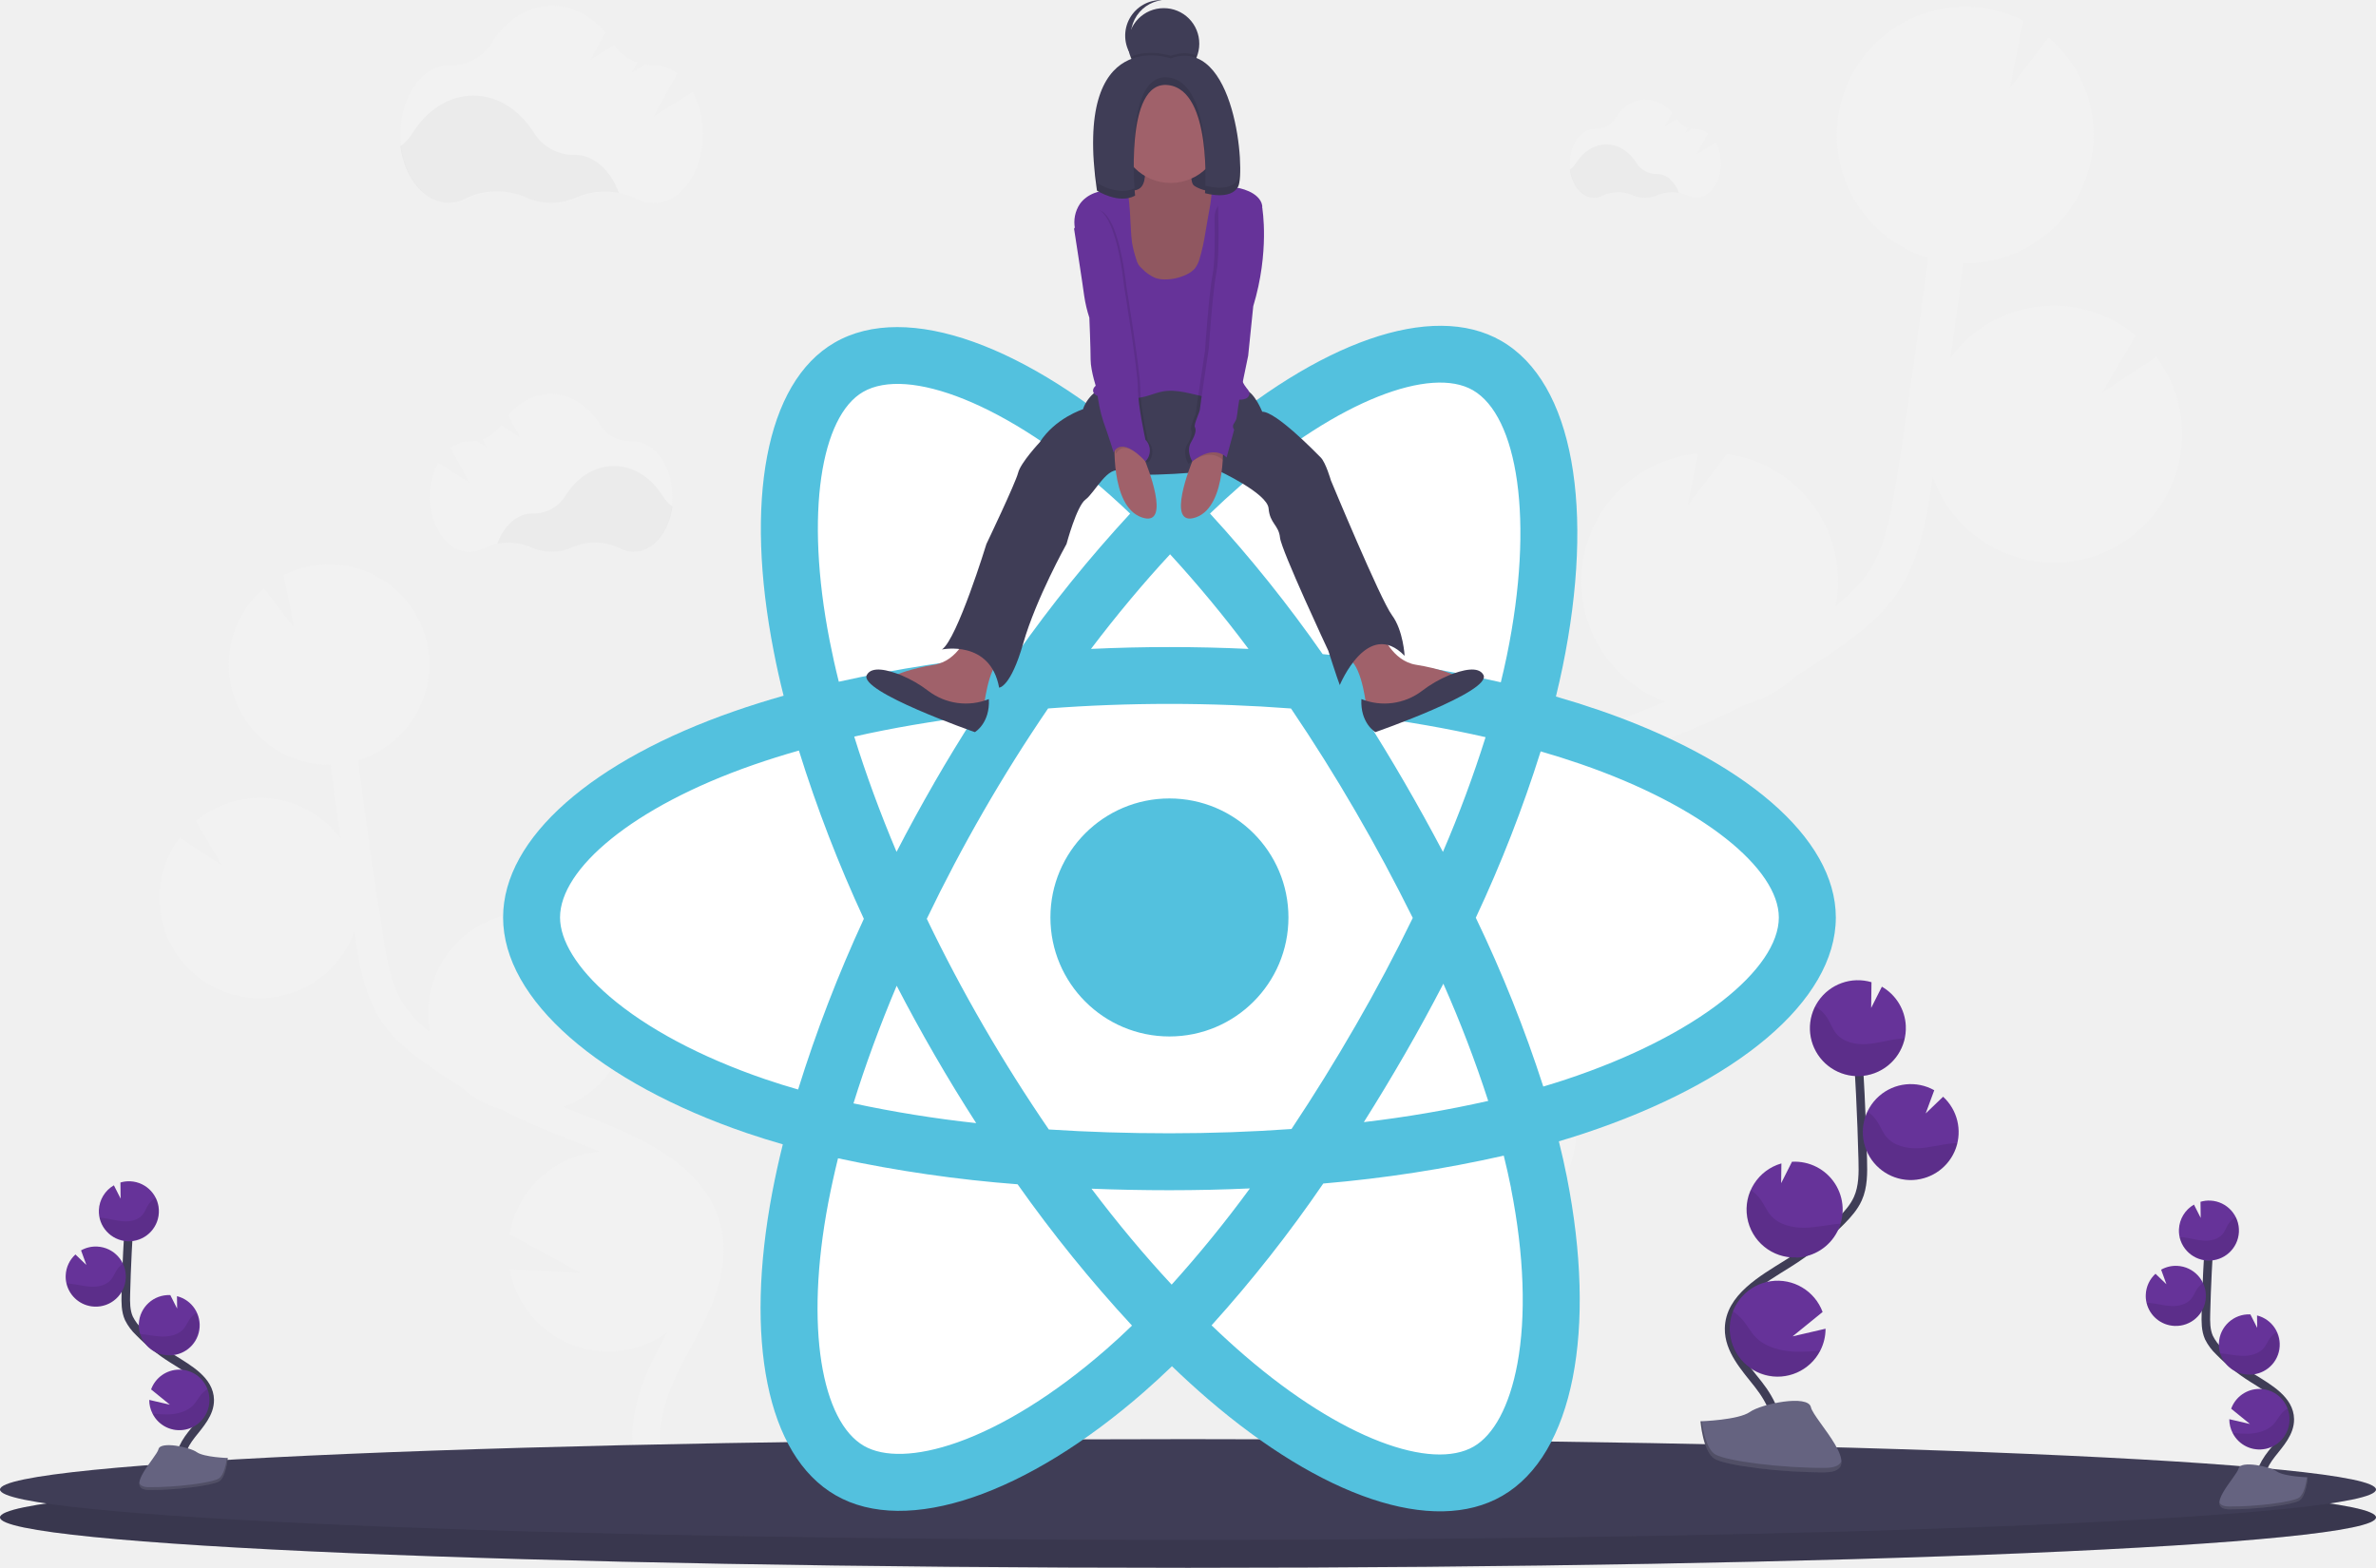
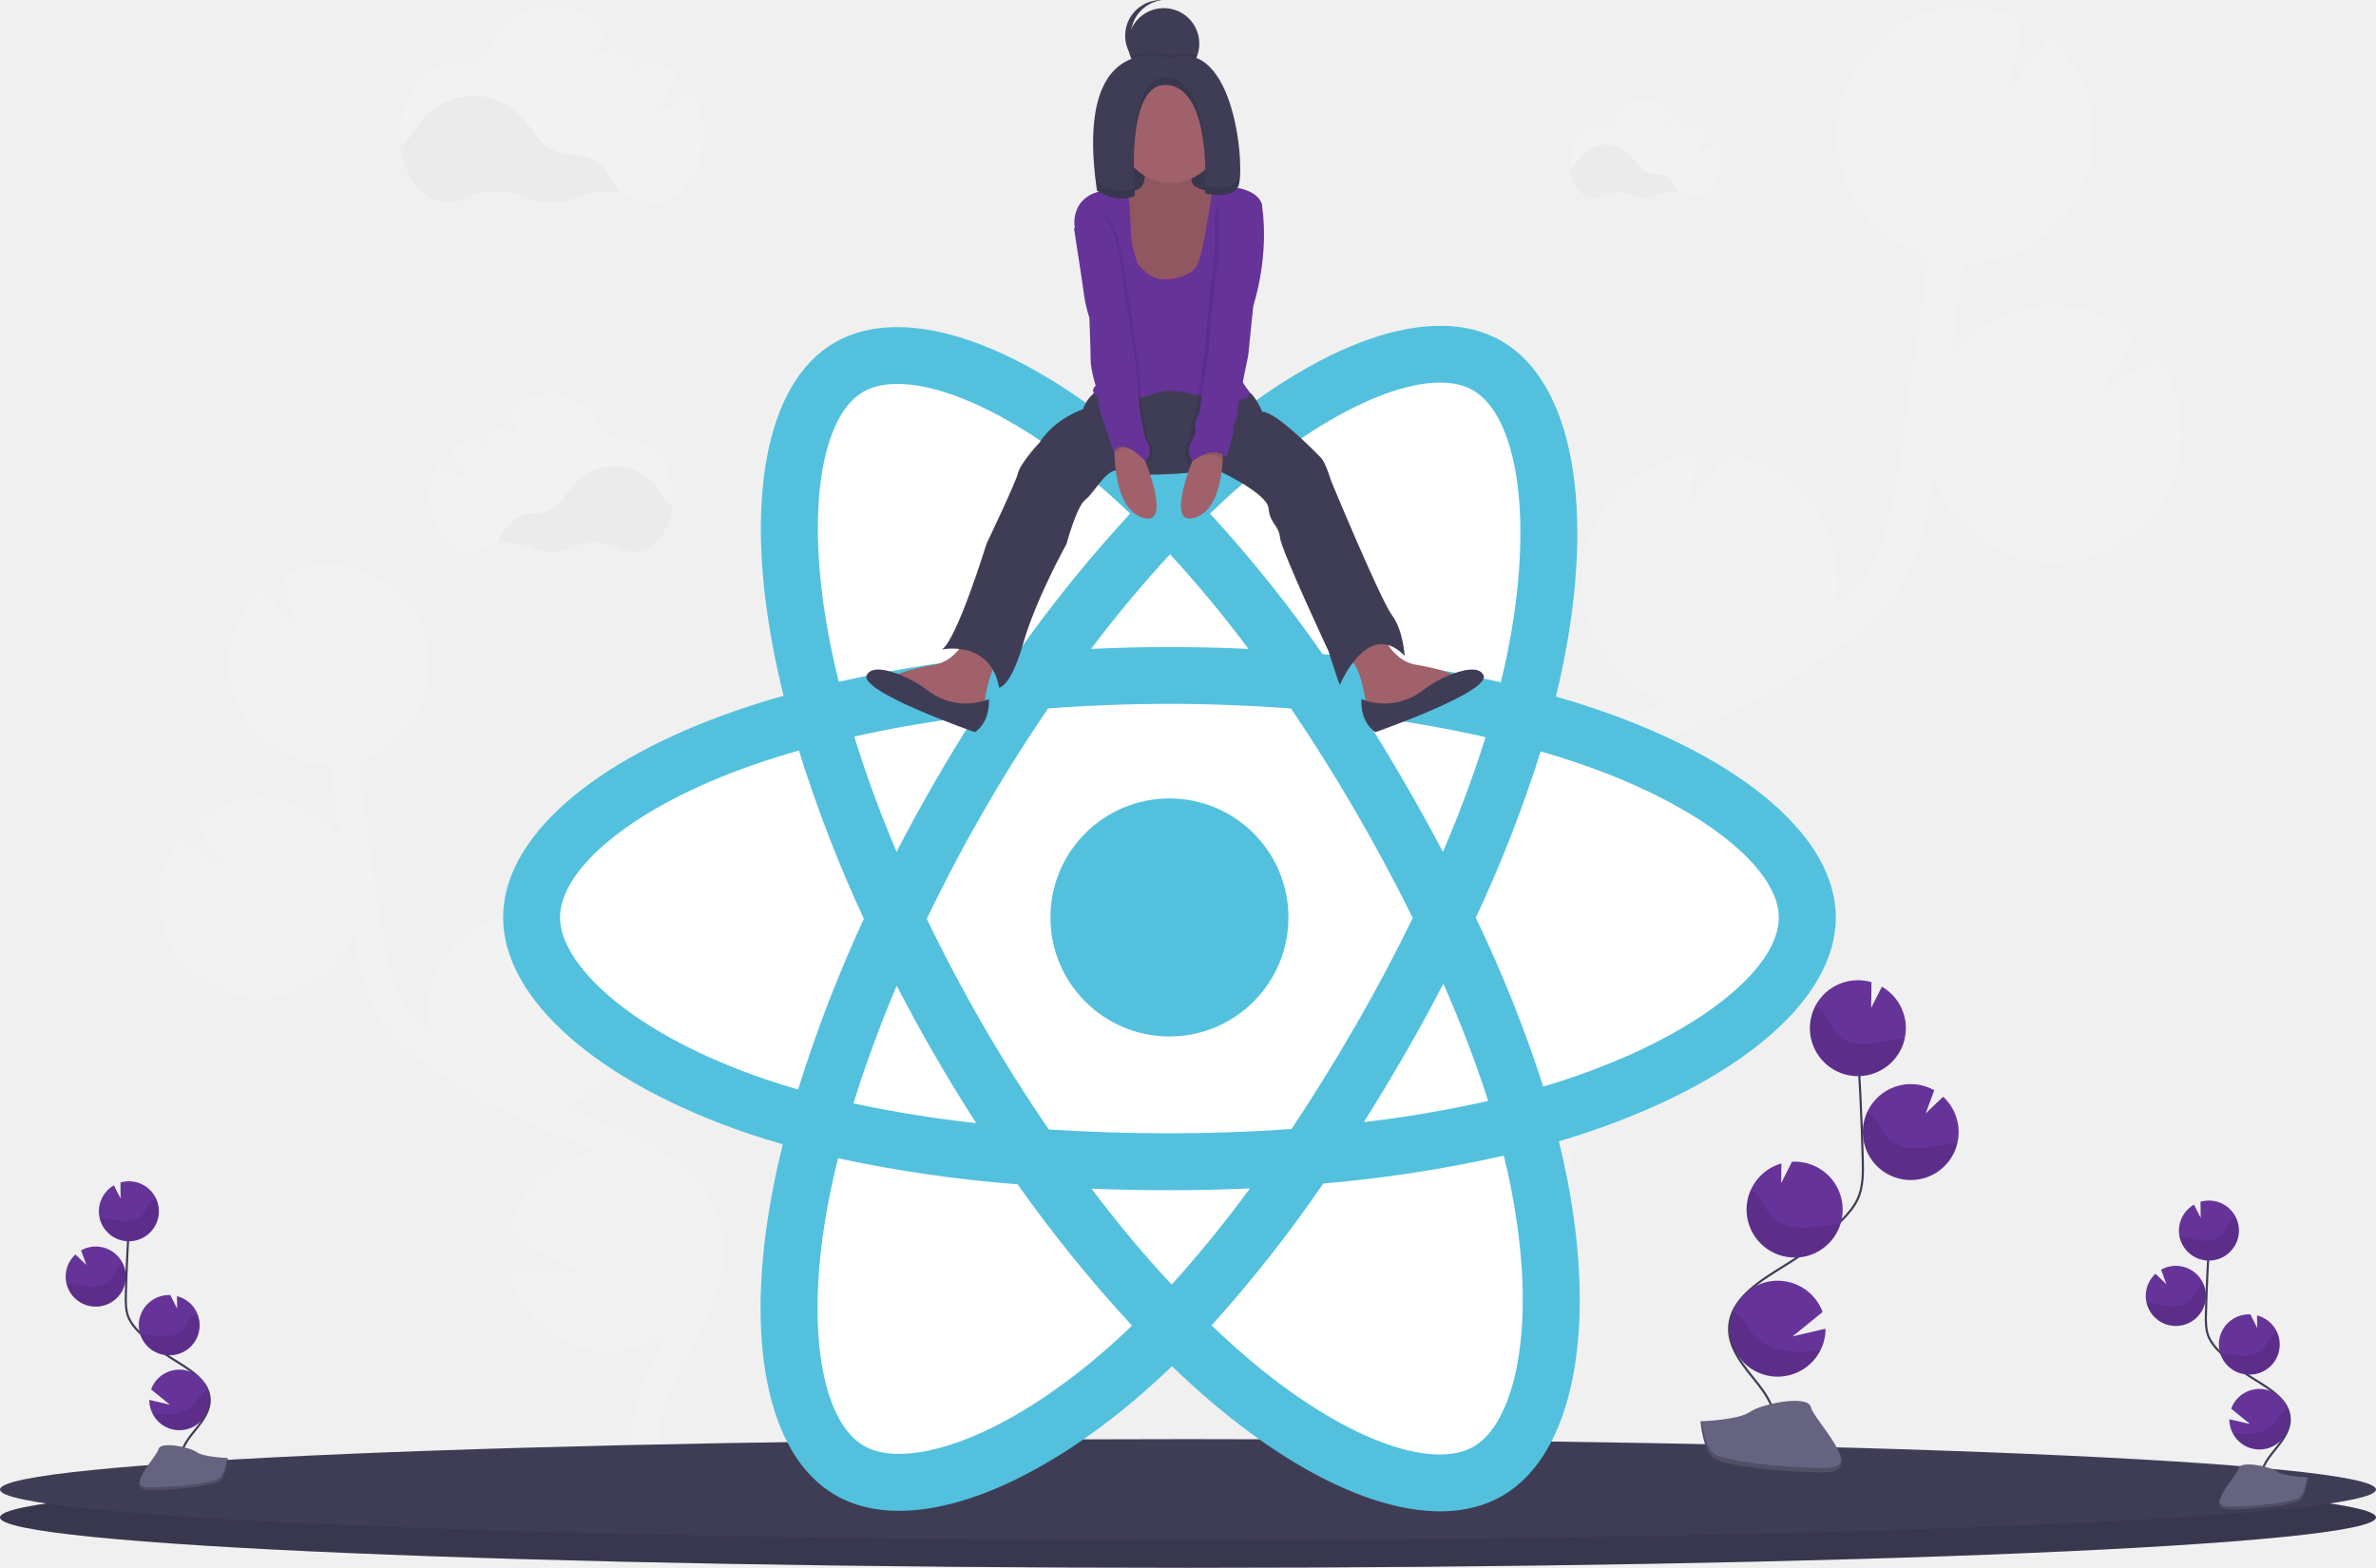
<svg xmlns="http://www.w3.org/2000/svg" data-name="Layer 1" className="w-full h-full skew-y-0 object-cover" viewBox="0 0 1108 731.18">
  <path d="M813.68,415.2l6.89-2.7c.66-.26,1.31-.54,2-.81a59.85,59.85,0,0,1,15.28-115.77l-4.8,24.2,18.22-23.92.16,0a59.87,59.87,0,0,1,51.16,67.45c-.15,1.13-.39,2.23-.6,3.34,5.61-4.43,10.87-9.32,14.81-15,8-11.54,10.71-25.76,13.47-43.17,5.47-34.48,10.4-69.34,14.84-104.18a59.83,59.83,0,0,1-42-65.36c.25-1.82.6-3.59,1-5.34.1-.44.2-.88.31-1.31.43-1.69.91-3.35,1.47-5,.09-.27.21-.52.3-.78.5-1.37,1-2.72,1.65-4,.22-.5.44-1,.67-1.47.69-1.43,1.42-2.83,2.22-4.19.27-.45.56-.88.83-1.33.62-1,1.27-2,1.94-2.93.36-.5.71-1,1.08-1.49l.27-.39,0,0a59.81,59.81,0,0,1,74.64-17l-6.24,31.49,18-23.64a59.5,59.5,0,0,1,16.32,68.62h.07c-.17.4-.38.78-.55,1.18-.33.74-.67,1.47-1,2.2-.46.93-1,1.84-1.45,2.74-.38.68-.75,1.36-1.16,2-.59,1-1.23,1.9-1.87,2.83-.38.54-.73,1.1-1.12,1.63-1,1.39-2.12,2.72-3.26,4-.4.45-.83.86-1.25,1.3-.81.86-1.62,1.71-2.48,2.52-.53.5-1.09,1-1.64,1.46-.79.7-1.6,1.38-2.43,2-.59.47-1.19.92-1.79,1.36-.87.63-1.75,1.22-2.64,1.81-.6.39-1.2.78-1.81,1.15-1,.61-2.05,1.17-3.1,1.72-.53.27-1,.57-1.59.83-1.58.77-3.2,1.48-4.85,2.11-.31.12-.64.21-.95.32-1.38.5-2.77,1-4.18,1.35-.61.17-1.23.31-1.85.46-1.15.28-2.31.54-3.48.76q-1,.18-2.07.33c-1.15.17-2.31.3-3.48.4-.69.06-1.37.12-2.07.16-1.26.06-2.53.07-3.8.06a2.08,2.08,0,0,0-.25,0q-2.82,22-5.92,44A59.82,59.82,0,0,1,1042,240.88l-15.68,26.58,25.21-16.59a59.68,59.68,0,0,1,11.5,44.16,58.76,58.76,0,0,1-4.5,15.94,59.83,59.83,0,0,1-111.19-4c-.23,1.48-.45,3-.68,4.46-2.44,15.35-5.47,34.46-16.23,50-7.29,10.56-17.33,18.36-27.09,25.22q-9.52,6.7-19.48,12.77a59.85,59.85,0,0,1-24.53,13.74q-16,8.19-32.69,14.81l-6.95,2.72c-6.25,2.44-12.65,4.94-19,7.6,1,.09,2,.17,3,.3a59.9,59.9,0,0,1,50.86,49.05l-42.31,23.11,42.18-1.89A59.16,59.16,0,0,1,843,534.54a59.87,59.87,0,0,1-82.7,11.74l2.1,3.91c1.4,2.58,2.78,5.15,4.12,7.7,18.33,34.74,19.66,64.74,3.75,84.49l-13-10.45c15.49-19.22,3.2-49.77-5.5-66.27-1.32-2.5-2.68-5-4-7.56C736,536.27,722.65,511.53,728,485.2,736,445.5,779.05,428.7,813.68,415.2Z" transform="translate(-46 -84.41)" fill="#f2f2f2" />
  <path d="M315.6,603.42l-5.38-2.11c-.52-.2-1-.43-1.54-.63a46.75,46.75,0,0,0-11.94-90.42l3.75,18.9-14.22-18.68h-.13a46.76,46.76,0,0,0-40,52.68c.12.89.31,1.74.47,2.61a55.84,55.84,0,0,1-11.56-11.73c-6.23-9-8.37-20.12-10.53-33.71C220.29,493.4,216.45,466.18,213,439a46.72,46.72,0,0,0,32.77-51.05c-.2-1.42-.47-2.8-.79-4.17l-.24-1c-.34-1.32-.71-2.62-1.15-3.88-.07-.21-.16-.41-.24-.61-.39-1.07-.82-2.12-1.28-3.15-.18-.38-.35-.77-.53-1.15-.54-1.11-1.11-2.2-1.73-3.26-.21-.36-.44-.7-.65-1-.49-.78-1-1.55-1.52-2.29-.28-.39-.55-.79-.84-1.17l-.21-.3h0a46.76,46.76,0,0,0-58.29-13.32l4.88,24.6-14.07-18.46a46.48,46.48,0,0,0-12.75,53.59h-.05c.13.31.29.61.43.92.26.58.52,1.15.8,1.72q.54,1.08,1.14,2.13c.29.54.58,1.07.9,1.59.46.75,1,1.48,1.46,2.21.3.42.57.86.88,1.27.8,1.08,1.65,2.12,2.54,3.13.31.35.65.67,1,1,.63.67,1.27,1.33,1.94,2,.41.4.85.77,1.28,1.14q.93.83,1.89,1.59c.46.36.93.71,1.4,1.06.68.49,1.37,1,2.06,1.41.47.31.94.61,1.42.9.79.48,1.6.91,2.42,1.34.42.22.82.45,1.24.66,1.24.6,2.5,1.15,3.79,1.64.24.1.5.16.74.25,1.07.39,2.16.75,3.27,1.06.47.13,1,.24,1.44.35.9.22,1.8.43,2.72.6l1.61.26c.9.13,1.81.23,2.72.31.54.05,1.07.09,1.62.12,1,.05,2,.06,3,.05h.19q2.2,17.22,4.62,34.41a46.71,46.71,0,0,0-67.48-8.14L149.49,488l-19.68-12.95a46.57,46.57,0,0,0-9,34.49A45.8,45.8,0,0,0,124.34,522a46.73,46.73,0,0,0,86.84-3.12c.18,1.15.35,2.32.53,3.48,1.9,12,4.27,26.92,12.67,39.08,5.7,8.24,13.54,14.33,21.16,19.69q7.44,5.24,15.21,10a46.88,46.88,0,0,0,19.16,10.74c8.32,4.26,16.84,8.14,25.54,11.56l5.42,2.13c4.88,1.9,9.88,3.85,14.81,5.93-.78.07-1.57.13-2.36.24A46.77,46.77,0,0,0,283.6,660l33,18-32.94-1.47a46.78,46.78,0,0,0,73.57,29.2c-.55,1-1.09,2-1.64,3.05-1.09,2-2.17,4-3.22,6-14.31,27.13-15.35,50.57-2.92,66l10.13-8.16c-12.1-15-2.5-38.87,4.3-51.76,1-1.95,2.09-3.92,3.16-5.9,9.19-17,19.61-36.37,15.46-56.94C376.29,627.08,342.64,614,315.6,603.42Z" transform="translate(-46 -84.41)" fill="#f2f2f2" />
  <ellipse cx="554" cy="707.68" rx="554" ry="23.5" fill="#3f3d56" />
  <ellipse cx="554" cy="707.68" rx="554" ry="23.5" opacity="0.1" />
  <ellipse cx="554" cy="694.68" rx="554" ry="23.5" fill="#3f3d56" />
-   <path d="M131,770.73c-3-5.51.4-12.26,4.28-17.18s8.61-10,8.51-16.29c-.14-9-9.7-14.31-17.33-19.08a84.78,84.78,0,0,1-15.56-12.51,23,23,0,0,1-4.78-6.4c-1.58-3.52-1.53-7.52-1.43-11.38q.5-19.26,1.9-38.48" transform="translate(-46 -84.41)" fill="none" stroke="#3f3d56" stroke-miterlimit="10" stroke-width="4" />
+   <path d="M131,770.73c-3-5.51.4-12.26,4.28-17.18s8.61-10,8.51-16.29c-.14-9-9.7-14.31-17.33-19.08a84.78,84.78,0,0,1-15.56-12.51,23,23,0,0,1-4.78-6.4c-1.58-3.52-1.53-7.52-1.43-11.38q.5-19.26,1.9-38.48" transform="translate(-46 -84.41)" fill="none" stroke="#3f3d56" stroke-miterlimit="10" strokeWidth="4" />
  <path d="M92.11,648.7a14,14,0,0,1,7-11.49l3.14,6.21-.09-7.52a13.86,13.86,0,0,1,4.62-.56A14,14,0,1,1,92.11,648.7Z" transform="translate(-46 -84.41)" fill="#663399" />
  <path d="M117.14,743.7a14,14,0,0,0,26.5-5.76,13.82,13.82,0,0,0-.91-5.69,14,14,0,0,0-26.27.15l8.77,7.13-9.64-2.24A13.89,13.89,0,0,0,117.14,743.7Z" transform="translate(-46 -84.41)" fill="#663399" />
  <path d="M124.07,716.45a14,14,0,0,0,4.46-27.54l.07,5.79-3.18-6.29h0a14,14,0,0,0-1.31,28.05Z" transform="translate(-46 -84.41)" fill="#663399" />
  <path d="M90,693.78a14,14,0,0,0,1.32-28,13.88,13.88,0,0,0-7.52,1.78l2.48,6.8-5.11-4.9a14,14,0,0,0-4.53,9.69A13.33,13.33,0,0,0,77,683,14,14,0,0,0,90,693.78Z" transform="translate(-46 -84.41)" fill="#663399" />
  <path d="M94,652.44c3.24.36,6.39,1.37,9.64,1.57s6.82-.58,8.88-3.1c1.11-1.37,1.66-3.09,2.59-4.57a10.08,10.08,0,0,1,3.54-3.33,14,14,0,1,1-26.24,9.32C92.94,652.35,93.47,652.39,94,652.44Z" transform="translate(-46 -84.41)" opacity="0.1" />
  <path d="M90,693.78a14,14,0,0,0,13.35-20,10.4,10.4,0,0,0-2.82,2.83c-1,1.51-1.61,3.25-2.78,4.64-2.19,2.57-5.92,3.41-9.31,3.25s-6.66-1.11-10-1.42c-.47,0-.94-.08-1.41-.09A14,14,0,0,0,90,693.78Z" transform="translate(-46 -84.41)" opacity="0.1" />
  <path d="M124.07,716.45a14,14,0,0,0,13.47-19.76,11.36,11.36,0,0,0-3,2.85c-1.09,1.54-1.77,3.31-3,4.73-2.36,2.64-6.34,3.57-9.93,3.48s-6.82-.93-10.28-1.19A14,14,0,0,0,124.07,716.45Z" transform="translate(-46 -84.41)" opacity="0.1" />
  <path d="M117.14,743.7a14,14,0,0,0,26.5-5.76,13.82,13.82,0,0,0-.91-5.69,14,14,0,0,0-3.08,2.74c-1.34,1.63-2.21,3.47-3.76,5-2.87,2.82-7.5,4-11.62,4.09A62.35,62.35,0,0,1,117.14,743.7Z" transform="translate(-46 -84.41)" opacity="0.1" />
  <path d="M152.19,764.39s-11.08-.34-14.41-2.72-17-5.22-17.87-1.4-16.65,19-4.14,19.06,29.06-2,32.39-4S152.19,764.39,152.19,764.39Z" transform="translate(-46 -84.41)" fill="#656380" />
  <path d="M115.54,778c12.51.1,29.06-2,32.4-4,2.53-1.54,3.54-7.09,3.88-9.65l.37,0s-.7,8.93-4,11-19.89,4.08-32.39,4c-3.61,0-4.86-1.31-4.79-3.22C111.48,777.26,112.86,778,115.54,778Z" transform="translate(-46 -84.41)" opacity="0.2" />
-   <path d="M1101,779.73c-3-5.51.4-12.26,4.28-17.18s8.61-10,8.51-16.29c-.14-9-9.7-14.31-17.33-19.08a84.78,84.78,0,0,1-15.56-12.51,23,23,0,0,1-4.78-6.4c-1.58-3.52-1.53-7.52-1.43-11.38q.49-19.26,1.9-38.48" transform="translate(-46 -84.41)" fill="none" stroke="#3f3d56" stroke-miterlimit="10" stroke-width="4" />
+   <path d="M1101,779.73c-3-5.51.4-12.26,4.28-17.18s8.61-10,8.51-16.29c-.14-9-9.7-14.31-17.33-19.08a84.78,84.78,0,0,1-15.56-12.51,23,23,0,0,1-4.78-6.4c-1.58-3.52-1.53-7.52-1.43-11.38q.49-19.26,1.9-38.48" transform="translate(-46 -84.41)" fill="none" stroke="#3f3d56" stroke-miterlimit="10" strokeWidth="4" />
  <path d="M1062.11,657.7a14,14,0,0,1,7-11.49l3.14,6.21-.09-7.52a13.86,13.86,0,0,1,4.62-.56,14,14,0,1,1-14.68,13.36Z" transform="translate(-46 -84.41)" fill="#663399" />
  <path d="M1087.14,752.7a14,14,0,0,0,26.5-5.76,13.82,13.82,0,0,0-.91-5.69,14,14,0,0,0-26.27.15l8.77,7.13-9.64-2.24A13.89,13.89,0,0,0,1087.14,752.7Z" transform="translate(-46 -84.41)" fill="#663399" />
  <path d="M1094.07,725.45a14,14,0,0,0,4.46-27.54l.07,5.79-3.18-6.29h0a14,14,0,0,0-1.31,28.05Z" transform="translate(-46 -84.41)" fill="#663399" />
  <path d="M1060,702.78a14,14,0,0,0,1.32-28,13.88,13.88,0,0,0-7.52,1.78l2.48,6.8-5.11-4.9a14,14,0,0,0-4.53,9.69A13.33,13.33,0,0,0,1047,692,14,14,0,0,0,1060,702.78Z" transform="translate(-46 -84.41)" fill="#663399" />
  <path d="M1064,661.44c3.24.36,6.39,1.37,9.64,1.57s6.82-.58,8.88-3.1c1.11-1.37,1.66-3.09,2.59-4.57a10.08,10.08,0,0,1,3.54-3.33,14,14,0,1,1-26.24,9.32C1062.94,661.35,1063.47,661.39,1064,661.44Z" transform="translate(-46 -84.41)" opacity="0.1" />
  <path d="M1060,702.78a14,14,0,0,0,13.35-20,10.4,10.4,0,0,0-2.82,2.83c-1,1.51-1.61,3.25-2.78,4.64-2.19,2.57-5.92,3.41-9.31,3.25s-6.66-1.11-10-1.42c-.47,0-.94-.08-1.41-.09A14,14,0,0,0,1060,702.78Z" transform="translate(-46 -84.41)" opacity="0.1" />
  <path d="M1094.07,725.45a14,14,0,0,0,13.47-19.76,11.36,11.36,0,0,0-3,2.85c-1.09,1.54-1.77,3.31-3,4.73-2.36,2.64-6.34,3.57-9.93,3.48s-6.82-.93-10.28-1.19A14,14,0,0,0,1094.07,725.45Z" transform="translate(-46 -84.41)" opacity="0.1" />
  <path d="M1087.14,752.7a14,14,0,0,0,26.5-5.76,13.82,13.82,0,0,0-.91-5.69,14,14,0,0,0-3.08,2.74c-1.34,1.63-2.21,3.47-3.76,5-2.87,2.82-7.5,4-11.62,4.09A62.35,62.35,0,0,1,1087.14,752.7Z" transform="translate(-46 -84.41)" opacity="0.1" />
  <path d="M1122.19,773.39s-11.08-.34-14.41-2.72-17-5.22-17.87-1.4-16.65,19-4.14,19.06,29.06-2,32.39-4S1122.19,773.39,1122.19,773.39Z" transform="translate(-46 -84.41)" fill="#656380" />
  <path d="M1085.54,787c12.51.1,29.06-2,32.4-4,2.53-1.54,3.54-7.09,3.88-9.65l.37,0s-.7,8.93-4,11-19.89,4.08-32.39,4c-3.61,0-4.86-1.31-4.79-3.22C1081.48,786.26,1082.86,787,1085.54,787Z" transform="translate(-46 -84.41)" opacity="0.2" />
  <path d="M791.57,415.56q-9.92-3.4-20-6.3,1.66-6.79,3.09-13.65c15.14-73.51,5.24-132.73-28.57-152.22-32.42-18.7-85.44.8-139,47.39q-7.92,6.92-15.47,14.2-5.07-4.85-10.3-9.51C525.21,245.64,469,224.65,435.18,244.2c-32.39,18.75-42,74.42-28.35,144.09q2,10.35,4.59,20.58c-7.95,2.26-15.64,4.67-23,7.24C322.63,439,280.61,475,280.61,512.29c0,38.51,45.11,77.14,113.64,100.56q8.34,2.83,16.8,5.26-2.74,11-4.88,22.18c-13,68.46-2.84,122.82,29.46,141.45C469,801,525,781.2,579.52,733.54c4.31-3.77,8.63-7.77,13-11.95q8.18,7.89,16.79,15.32c52.82,45.45,105,63.81,137.26,45.12,33.33-19.29,44.16-77.69,30.1-148.73q-1.6-8.14-3.73-16.61,5.91-1.74,11.56-3.61c71.24-23.6,117.6-61.76,117.6-100.79,0-37.43-43.38-73.62-110.5-96.73Z" transform="translate(-46 -84.41)" fill="#53c1de" />
  <path d="M776.12,587.88c-3.4,1.13-6.88,2.21-10.44,3.27a621.6,621.6,0,0,0-31.47-78.73,623.06,623.06,0,0,0,30.25-77.58c6.35,1.84,12.53,3.78,18.47,5.83,57.51,19.79,92.59,49.06,92.59,71.62,0,24-37.89,55.21-99.4,75.59ZM750.6,638.46c6.22,31.41,7.1,59.81,3,82-3.7,19.95-11.14,33.25-20.34,38.58-19.59,11.33-61.47-3.4-106.64-42.27q-7.77-6.69-15.63-14.25a624.23,624.23,0,0,0,52.09-66.14,620.2,620.2,0,0,0,84.17-13q1.9,7.68,3.37,15ZM492.48,757.1c-19.14,6.76-34.38,6.95-43.59,1.64-19.6-11.31-27.75-55-16.63-113.5q2-10.37,4.53-20.63a625.79,625.79,0,0,0,83.75,12.13,645.09,645.09,0,0,0,53.35,65.9q-5.79,5.61-11.84,10.91c-24.11,21.08-48.28,36-69.57,43.55ZM402.84,587.73c-30.31-10.36-55.33-23.82-72.49-38.5-15.41-13.2-23.19-26.31-23.19-36.94,0-22.63,33.74-51.5,90-71.11q10.6-3.69,21.39-6.73a637.08,637.08,0,0,0,30.29,78.48,646.29,646.29,0,0,0-30.66,79.6Q410.44,590.32,402.84,587.73Zm30.05-204.54c-11.68-59.69-3.93-104.72,15.59-116,20.79-12,66.76,5.12,115.22,48.15,3.1,2.75,6.21,5.63,9.32,8.6a635.89,635.89,0,0,0-52.93,65.52,648.42,648.42,0,0,0-82.93,12.89q-2.39-9.52-4.27-19.15ZM701,449.38q-9.11-15.74-18.89-31.08c19.83,2.51,38.82,5.83,56.66,9.91a565.54,565.54,0,0,1-19.89,53.51q-8.61-16.35-17.88-32.34ZM591.64,342.91a569.3,569.3,0,0,1,36.57,44.14q-36.71-1.73-73.45,0c12.07-15.92,24.44-30.72,36.88-44.13Zm-110,106.65q-9.15,15.87-17.55,32.14c-7.73-18.33-14.34-36.36-19.74-53.77,17.73-4,36.64-7.21,56.34-9.68Q490.77,433.69,481.62,449.56Zm19.61,158.65A564.64,564.64,0,0,1,444,599c5.49-17.71,12.25-36.13,20.15-54.86q8.43,16.29,17.61,32.16Q491.1,592.49,501.23,608.21Zm91.14,75.33C579.79,670,567.24,655,555,638.79q17.85.71,36.36.71,19,0,37.51-.84A563.94,563.94,0,0,1,592.37,683.54ZM719.08,543.19A562.82,562.82,0,0,1,740,597.85a561.35,561.35,0,0,1-58,9.89q9.85-15.63,19.08-31.63,9.38-16.26,18-32.92Zm-41,19.66q-14.12,24.52-29.81,48.1c-18.44,1.32-37.49,2-56.91,2s-38.15-.6-56.27-1.78Q519,587.67,504.7,563t-26.51-50.08q12.27-25.53,26.43-50.1h0q14.14-24.56,30.13-48c18.49-1.4,37.43-2.13,56.59-2.13s38.22.74,56.69,2.14q15.81,23.37,30,47.81t26.79,49.87q-12.45,25.62-26.71,50.3Zm54.77-296.46c20.81,12,28.9,60.4,15.83,123.87q-1.29,6.19-2.8,12.35a635.74,635.74,0,0,0-83.09-13.13,625.16,625.16,0,0,0-52.53-65.56q7-6.74,14.29-13.11c45.88-39.93,88.76-55.69,108.3-44.42Z" transform="translate(-46 -84.41)" fill="#fff" />
  <path d="M591.34,456.79a55.5,55.5,0,1,1-55.5,55.5,55.49,55.49,0,0,1,55.5-55.5" transform="translate(-46 -84.41)" fill="#53c1de" />
  <path d="M605.26,104.81a16.6,16.6,0,1,1-16.6-16.6A16.52,16.52,0,0,1,605.26,104.81Z" transform="translate(-46 -84.41)" fill="#3f3d56" />
  <path d="M575.4,109a16.62,16.62,0,0,1,12.49-24.54,16.6,16.6,0,1,0,1.41,33.07A16.6,16.6,0,0,1,575.4,109Z" transform="translate(-46 -84.41)" fill="#3f3d56" />
  <rect x="521.91" y="43.52" width="44.47" height="69.37" fill="#3f3d56" />
  <rect x="521.91" y="43.52" width="44.47" height="69.37" opacity="0.1" />
  <path d="M497.66,379.61s-4.75,13.05-16,14.83-17.79,4.74-17.79,4.74l26.68,17.19,14.23-1.78s1.78-18.38,7.71-22.53S497.66,379.61,497.66,379.61Z" transform="translate(-46 -84.41)" fill="#a0616a" />
  <path d="M690.34,379.61s4.75,13.05,16,14.83,17.79,4.74,17.79,4.74l-26.68,17.19-14.23-1.78s-1.78-18.38-7.71-22.53S690.34,379.61,690.34,379.61Z" transform="translate(-46 -84.41)" fill="#a0616a" />
  <path d="M560.5,264.59s-7.11,3.56-9.48,10.68c0,0-13,4.15-20.16,15.41,0,0-8.9,9.49-10.08,14.23S506,338.11,506,338.11s-13.64,44.47-20.75,49.21c0,0,22.53-4.74,26.68,17.79,0,0,5.33,0,11.26-20.75s20.16-46.25,20.16-46.25,4.74-17.78,8.89-20.75,10.67-16.6,16.6-13,45.06-.6,45.06-.6S637,314.4,637.58,321.51s4.74,7.71,5.33,13.64,22.53,52.76,22.53,52.76,4.15,13,5.34,16c0,0,13-31.42,30.24-13.63,0,0-.6-11.86-5.93-19s-28.46-62.84-28.46-62.84-2.37-8.3-4.74-10.67-20.76-21.35-27.28-21.35c0,0-3.55-8.89-7.7-10.08Z" transform="translate(-46 -84.41)" fill="#3f3d56" />
  <path d="M507.14,410.44a28.89,28.89,0,0,1-28.22-3.79,56.37,56.37,0,0,0-12.59-7.3c-6.29-2.54-13.81-4.42-16.1-.17-4.15,7.71,50.39,26.68,50.39,26.68S507.74,421.71,507.14,410.44Z" transform="translate(-46 -84.41)" fill="#3f3d56" />
  <path d="M680.86,410.44a28.89,28.89,0,0,0,28.22-3.79,56.37,56.37,0,0,1,12.59-7.3c6.29-2.54,13.81-4.42,16.1-.17,4.15,7.71-50.39,26.68-50.39,26.68S680.26,421.71,680.86,410.44Z" transform="translate(-46 -84.41)" fill="#3f3d56" />
  <path d="M579.88,167.08c-.22,2.06-.9,4.29-2.66,5.38-1.44.9-3.26.83-4.92,1.17a11.46,11.46,0,0,0-7.82,6.77,17.51,17.51,0,0,0-.75,10.55,39.22,39.22,0,0,0,1.52,5.06c1.74,4.92,3.84,9.8,7.09,13.89a59,59,0,0,0,9.3,8.77c2.11,1.72,4.29,3.47,6.89,4.28a21.75,21.75,0,0,0,5.4.72c2.25.1,4.65.17,6.6-.95,3-1.73,3.89-5.55,5.52-8.62,1.38-2.6,3.44-4.81,4.73-7.46a29.49,29.49,0,0,0,2-6.52l2.77-12.3c1-4.47,1.92-9.51-.59-13.34a2.28,2.28,0,0,0-.74-.77,2.79,2.79,0,0,0-1.52-.15,16.44,16.44,0,0,1-9.15-2.09,3.93,3.93,0,0,1-1.15-.9,4.72,4.72,0,0,1-.7-2.12,22.2,22.2,0,0,0-1.28-4.45,3,3,0,0,0-.87-1.34,3.15,3.15,0,0,0-1.41-.47,114.47,114.47,0,0,0-12.93-1.35c-1.42-.07-3.56-.64-4.54.62S580,165.58,579.88,167.08Z" transform="translate(-46 -84.41)" fill="#a0616a" />
  <path d="M579.88,167.08c-.22,2.06-.9,4.29-2.66,5.38-1.44.9-3.26.83-4.92,1.17a11.46,11.46,0,0,0-7.82,6.77,17.51,17.51,0,0,0-.75,10.55,39.22,39.22,0,0,0,1.52,5.06c1.74,4.92,3.84,9.8,7.09,13.89a59,59,0,0,0,9.3,8.77c2.11,1.72,4.29,3.47,6.89,4.28a21.75,21.75,0,0,0,5.4.72c2.25.1,4.65.17,6.6-.95,3-1.73,3.89-5.55,5.52-8.62,1.38-2.6,3.44-4.81,4.73-7.46a29.49,29.49,0,0,0,2-6.52l2.77-12.3c1-4.47,1.92-9.51-.59-13.34a2.28,2.28,0,0,0-.74-.77,2.79,2.79,0,0,0-1.52-.15,16.44,16.44,0,0,1-9.15-2.09,3.93,3.93,0,0,1-1.15-.9,4.72,4.72,0,0,1-.7-2.12,22.2,22.2,0,0,0-1.28-4.45,3,3,0,0,0-.87-1.34,3.15,3.15,0,0,0-1.41-.47,114.47,114.47,0,0,0-12.93-1.35c-1.42-.07-3.56-.64-4.54.62S580,165.58,579.88,167.08Z" transform="translate(-46 -84.41)" opacity="0.1" />
  <path d="M571.85,174.15a26.93,26.93,0,0,0-7.13-1.12c-5.72-.14-11.84,1.83-15.14,6.5A15.34,15.34,0,0,0,547.29,191a23.57,23.57,0,0,0,5.2,10.66,32,32,0,0,1,4,5.24c1.58,3,1.63,6.59,2.06,10,1,8.12,4.46,15.75,5.83,23.82s.19,17.42-6.18,22.55c-1.07.86-2.37,1.77-2.46,3.14-.14,2.19,2.71,3.12,4.9,3.33,6.55.62,13.27,1.23,19.63-.46,2.63-.7,5.17-1.79,7.85-2.29,6.8-1.27,13.64,1.34,20.45,2.59a90.61,90.61,0,0,0,14.91,1.21,7.94,7.94,0,0,0,3.43-.45,2.75,2.75,0,0,0,1.74-2.74,4.76,4.76,0,0,0-1.18-2c-3.44-4.25-4.49-9.9-5.43-15.29l-3.15-18.11c-1.69-9.68-3.26-20.2,1.32-28.89,3.29-6.25,9.36-10.65,12.83-16.8a9.84,9.84,0,0,0,1.55-6.28c-.52-3.09-3.31-5.3-6.17-6.59A23.21,23.21,0,0,0,611,173c.1,4.33-1,8.71-1.71,13l-1.21,7a88.83,88.83,0,0,1-2.71,12.2,12.85,12.85,0,0,1-2.17,4.42,11.43,11.43,0,0,1-3.83,2.79,22.83,22.83,0,0,1-10.14,2.32,13.54,13.54,0,0,1-4.48-.69,19,19,0,0,1-6.17-4.34,10.11,10.11,0,0,1-1.63-1.77,9.93,9.93,0,0,1-1.11-2.67,55.42,55.42,0,0,1-1.91-7.48c-.3-1.94-.4-3.91-.54-5.87C573,186.12,573,179.72,571.85,174.15Z" transform="translate(-46 -84.41)" fill="#663399" />
  <path d="M565.84,288.9s-2.37,31.43,12.45,36.76,1.78-26.09,1.78-26.09l-4.75-9.48Z" transform="translate(-46 -84.41)" fill="#a0616a" />
  <path d="M616.23,288.9s2.37,31.43-12.45,36.76S602,299.57,602,299.57l4.75-9.48Z" transform="translate(-46 -84.41)" fill="#a0616a" />
  <path d="M552.79,184l-4.74,7.71s4.15,26.68,4.74,31.42a62.2,62.2,0,0,0,2.38,10.08s.59,14.23.59,19.57,3,14.23,3,14.23a64.82,64.82,0,0,0,3,14.82c2.37,6.52,4.74,14.23,4.74,14.23s3-8.3,14.82,4.15a7.18,7.18,0,0,0,0-10.08s-3.55-16-3.55-24.31-6.53-48-6.53-48S567,172.7,552.79,184Z" transform="translate(-46 -84.41)" opacity="0.1" />
  <path d="M551.61,183.37l-4.74,7.71s4.15,26.68,4.74,31.42A61.84,61.84,0,0,0,554,232.58s.59,14.23.59,19.56,3,14.23,3,14.23a64.53,64.53,0,0,0,3,14.82c2.37,6.53,4.75,14.23,4.75,14.23s3-8.3,14.82,4.15a7.18,7.18,0,0,0,0-10.07s-3.56-16-3.56-24.31-6.52-48-6.52-48S565.84,172.1,551.61,183.37Z" transform="translate(-46 -84.41)" fill="#663399" />
  <path d="M629.87,179.22l3,3.53s3.49,20.18-4.22,45.68l-2.37,23.12s-4.15,19.57-4.74,24.31-.59,5.33-1.78,7.11a2.29,2.29,0,0,0,0,3l-3.56,13s-5.33-6.52-16,1.78c0,0-3-4.74-.6-8.89s2.37-5.93,1.78-7.12,2.37-7.11,2.37-8.3S607.93,248,607.93,248s1.78-26.68,3.56-35.57c1.09-5.47,1.07-17.66.88-26.24-.19-8.94,10.63-13.78,17-7.5C629.52,178.85,629.7,179,629.87,179.22Z" transform="translate(-46 -84.41)" opacity="0.1" />
  <path d="M631.65,178l3,3.53s3.49,20.19-4.22,45.68l-2.37,23.12s-4.15,19.57-4.74,24.31-.6,5.34-1.78,7.12a2.28,2.28,0,0,0,0,3L618,297.8s-5.33-6.53-16,1.77c0,0-3-4.74-.59-8.89s2.37-5.93,1.78-7.11,2.37-7.12,2.37-8.3,4.15-28.46,4.15-28.46,1.78-26.68,3.56-35.58.59-35.57.59-35.57S623.35,169.14,631.65,178Z" transform="translate(-46 -84.41)" fill="#663399" />
  <circle cx="545.92" cy="61.61" r="23.72" fill="#a0616a" />
  <path d="M604.29,110.41a16.6,16.6,0,0,1-31.09.44c9.26-3.73,18.72-.41,18.72-.41C596.65,108.78,600.75,108.93,604.29,110.41Z" transform="translate(-46 -84.41)" opacity="0.1" />
  <path d="M591.92,111.63s-45.65-16-34.38,61.66c0,0,10.08,6.52,17.78,2.37,0,0-5.33-53.95,15.42-51.58s17.19,50.4,17.19,50.4,11.86,3.55,15.42-3S622.16,101,591.92,111.63Z" transform="translate(-46 -84.41)" fill="#3f3d56" />
  <path d="M590.74,120.52c-14.24-1.62-16.2,23.27-16,39.05.17-15.69,2.81-37,16-35.49,14.81,1.69,17.24,26.66,17.41,40.8C608.32,151.9,606.9,122.37,590.74,120.52Z" transform="translate(-46 -84.41)" opacity="0.1" />
  <path d="M557.54,169.73a159.38,159.38,0,0,1-1.77-20.53,152.12,152.12,0,0,0,1.77,24.09s10.08,6.52,17.78,2.37c0,0-.12-1.28-.26-3.43C567.39,176.1,557.54,169.73,557.54,169.73Z" transform="translate(-46 -84.41)" opacity="0.1" />
  <path d="M623.35,168c-3.32,6.08-13.83,3.41-15.25,3-.07,2.2-.17,3.52-.17,3.52s11.86,3.55,15.42-3c.73-1.34,1.11-5.13,1-10.2C624.25,164.57,623.9,167,623.35,168Z" transform="translate(-46 -84.41)" opacity="0.1" />
-   <path d="M872.73,757.37c4.74-8.78-.64-19.54-6.82-27.37s-13.73-16-13.57-26c.23-14.35,15.45-22.81,27.62-30.42a134.77,134.77,0,0,0,24.79-19.93c3-3.05,5.87-6.31,7.62-10.21,2.52-5.6,2.45-12,2.29-18.12q-.79-30.71-3-61.34" transform="translate(-46 -84.41)" fill="none" stroke="#3f3d56" stroke-miterlimit="10" stroke-width="4" />
+   <path d="M872.73,757.37c4.74-8.78-.64-19.54-6.82-27.37s-13.73-16-13.57-26c.23-14.35,15.45-22.81,27.62-30.42a134.77,134.77,0,0,0,24.79-19.93c3-3.05,5.87-6.31,7.62-10.21,2.52-5.6,2.45-12,2.29-18.12q-.79-30.71-3-61.34" transform="translate(-46 -84.41)" fill="none" stroke="#3f3d56" stroke-miterlimit="10" strokeWidth="4" />
  <path d="M934.74,562.9a22.31,22.31,0,0,0-11.16-18.32l-5,9.9.15-12a22.37,22.37,0,1,0,16,20.41Z" transform="translate(-46 -84.41)" fill="#663399" />
  <path d="M894.86,714.29a22.36,22.36,0,1,1,1.08-18l-14,11.37,15.37-3.57A22.25,22.25,0,0,1,894.86,714.29Z" transform="translate(-46 -84.41)" fill="#663399" />
  <path d="M883.81,670.86A22.37,22.37,0,0,1,876.72,627l-.12,9.22,5.06-10h.06a22.37,22.37,0,1,1,2.09,44.69Z" transform="translate(-46 -84.41)" fill="#663399" />
  <path d="M938.11,634.73A22.37,22.37,0,1,1,948,592.87l-4,10.83,8.13-7.8a22.37,22.37,0,0,1-14.07,38.83Z" transform="translate(-46 -84.41)" fill="#663399" />
  <path d="M931.74,568.86c-5.17.57-10.19,2.18-15.37,2.5s-10.87-.92-14.14-5c-1.77-2.17-2.65-4.91-4.14-7.28a16,16,0,0,0-5.63-5.3,22.37,22.37,0,1,0,41.81,14.84C933.42,568.71,932.58,568.77,931.74,568.86Z" transform="translate(-46 -84.41)" opacity="0.1" />
  <path d="M938.11,634.73a22.39,22.39,0,0,1-21.28-31.91,16.37,16.37,0,0,1,4.5,4.51c1.59,2.4,2.56,5.18,4.43,7.39,3.48,4.09,9.44,5.43,14.84,5.19s10.6-1.78,16-2.28c.75-.06,1.5-.11,2.26-.13A22.37,22.37,0,0,1,938.11,634.73Z" transform="translate(-46 -84.41)" opacity="0.1" />
  <path d="M883.81,670.86a22.37,22.37,0,0,1-21.46-31.49,17.83,17.83,0,0,1,4.73,4.55c1.74,2.45,2.82,5.27,4.86,7.54,3.77,4.2,10.11,5.68,15.83,5.54,5.54-.12,10.87-1.48,16.38-1.9A22.36,22.36,0,0,1,883.81,670.86Z" transform="translate(-46 -84.41)" opacity="0.1" />
  <path d="M894.86,714.29A22.37,22.37,0,0,1,854.08,696a22.27,22.27,0,0,1,4.91,4.38c2.13,2.59,3.53,5.53,6,7.94,4.57,4.49,11.95,6.34,18.52,6.51A97.1,97.1,0,0,0,894.86,714.29Z" transform="translate(-46 -84.41)" opacity="0.1" />
  <path d="M839,747.26s17.65-.54,23-4.33,27.16-8.31,28.48-2.24,26.53,30.22,6.6,30.38-46.31-3.1-51.62-6.34S839,747.26,839,747.26Z" transform="translate(-46 -84.41)" fill="#656380" />
  <path d="M897.4,769c-19.93.16-46.31-3.11-51.62-6.34-4-2.47-5.65-11.3-6.19-15.38l-.59,0s1.12,14.24,6.43,17.47,31.69,6.5,51.62,6.34c5.75,0,7.74-2.09,7.63-5.12C903.88,767.78,901.69,768.92,897.4,769Z" transform="translate(-46 -84.41)" opacity="0.2" />
  <path d="M369,127.27l-18.25,11.57,11.08-20.15a18,18,0,0,0-11-3.94h-.3a21.58,21.58,0,0,1-3.78-.28l-6.19,3.92,2.65-4.82a22.06,22.06,0,0,1-10.82-8.21l-11.07,7,7-12.72c-6.48-7.77-15.2-12.54-24.81-12.54-11.51,0-21.76,6.85-28.38,17.52a21.24,21.24,0,0,1-18.76,10.12l-.62,0c-12.71,0-23,14.41-23,32.19s10.3,32.18,23,32.18a17.2,17.2,0,0,0,8-2c8.29-4.31,19.17-4.39,27.85-.54a29,29,0,0,0,23.68.05c8.62-3.77,19.37-3.69,27.61.54a17.23,17.23,0,0,0,7.93,2c12.71,0,23-14.41,23-32.18A40.86,40.86,0,0,0,369,127.27Z" transform="translate(-46 -84.41)" fill="#f2f2f2" />
  <path d="M334.59,174.36a34,34,0,0,0-19.72,2.14,29,29,0,0,1-23.67-.05c-8.69-3.85-19.57-3.77-27.86.54a17.2,17.2,0,0,1-8,2c-11.29,0-20.68-11.38-22.64-26.38a21.58,21.58,0,0,0,5.64-6.08C245,135.87,255.21,129,266.72,129s21.64,6.77,28.26,17.32a21.79,21.79,0,0,0,18.76,10.31H314C323,156.64,330.8,163.85,334.59,174.36Z" transform="translate(-46 -84.41)" opacity="0.03" />
  <path d="M846.07,150.83,837,156.6l5.53-10a9,9,0,0,0-5.51-2h-.14a10.79,10.79,0,0,1-1.89-.14l-3.09,2L833.2,144a11,11,0,0,1-5.4-4.09l-5.52,3.5,3.49-6.34a16.17,16.17,0,0,0-12.37-6.26c-5.75,0-10.86,3.42-14.16,8.74a10.57,10.57,0,0,1-9.36,5h-.31c-6.34,0-11.48,7.19-11.48,16s5.14,16.05,11.48,16.05a8.62,8.62,0,0,0,4-1,16.56,16.56,0,0,1,13.89-.27,14.52,14.52,0,0,0,11.81,0,16.58,16.58,0,0,1,13.77.27,8.61,8.61,0,0,0,4,1c6.34,0,11.48-7.18,11.48-16.05A20.28,20.28,0,0,0,846.07,150.83Z" transform="translate(-46 -84.41)" fill="#f2f2f2" />
  <path d="M828.92,174.32a17,17,0,0,0-9.83,1.07,14.52,14.52,0,0,1-11.81,0,16.58,16.58,0,0,0-13.9.27,8.55,8.55,0,0,1-4,1c-5.64,0-10.32-5.67-11.3-13.15a10.93,10.93,0,0,0,2.82-3c3.3-5.32,8.42-8.73,14.16-8.73s10.79,3.37,14.09,8.63a10.85,10.85,0,0,0,9.36,5.14h.15C823.15,165.48,827,169.08,828.92,174.32Z" transform="translate(-46 -84.41)" opacity="0.03" />
  <path d="M250.34,300.27,265,309.55l-8.88-16.15a14.48,14.48,0,0,1,8.85-3.15h.23a17.08,17.08,0,0,0,3-.22l4.95,3.14L271,289.31a17.78,17.78,0,0,0,8.67-6.58l8.87,5.62L283,278.16c5.19-6.22,12.18-10,19.87-10,9.23,0,17.44,5.48,22.75,14a17,17,0,0,0,15,8.11h.5c10.18,0,18.43,11.54,18.43,25.78s-8.25,25.79-18.43,25.79a13.86,13.86,0,0,1-6.43-1.61,26.59,26.59,0,0,0-22.31-.43,23.28,23.28,0,0,1-19,0,26.64,26.64,0,0,0-22.12.43,13.9,13.9,0,0,1-6.35,1.57c-10.19,0-18.44-11.54-18.44-25.79A32.78,32.78,0,0,1,250.34,300.27Z" transform="translate(-46 -84.41)" fill="#f2f2f2" />
  <path d="M277.89,338a27.36,27.36,0,0,1,15.8,1.72,23.28,23.28,0,0,0,19,0,26.61,26.61,0,0,1,22.32.43,13.82,13.82,0,0,0,6.42,1.61c9.05,0,16.57-9.11,18.14-21.13a17.44,17.44,0,0,1-4.52-4.88c-5.31-8.54-13.52-14-22.75-14s-17.33,5.42-22.64,13.88a17.44,17.44,0,0,1-15,8.25h-.23C287.17,323.81,280.93,329.59,277.89,338Z" transform="translate(-46 -84.41)" opacity="0.03" />
</svg>
